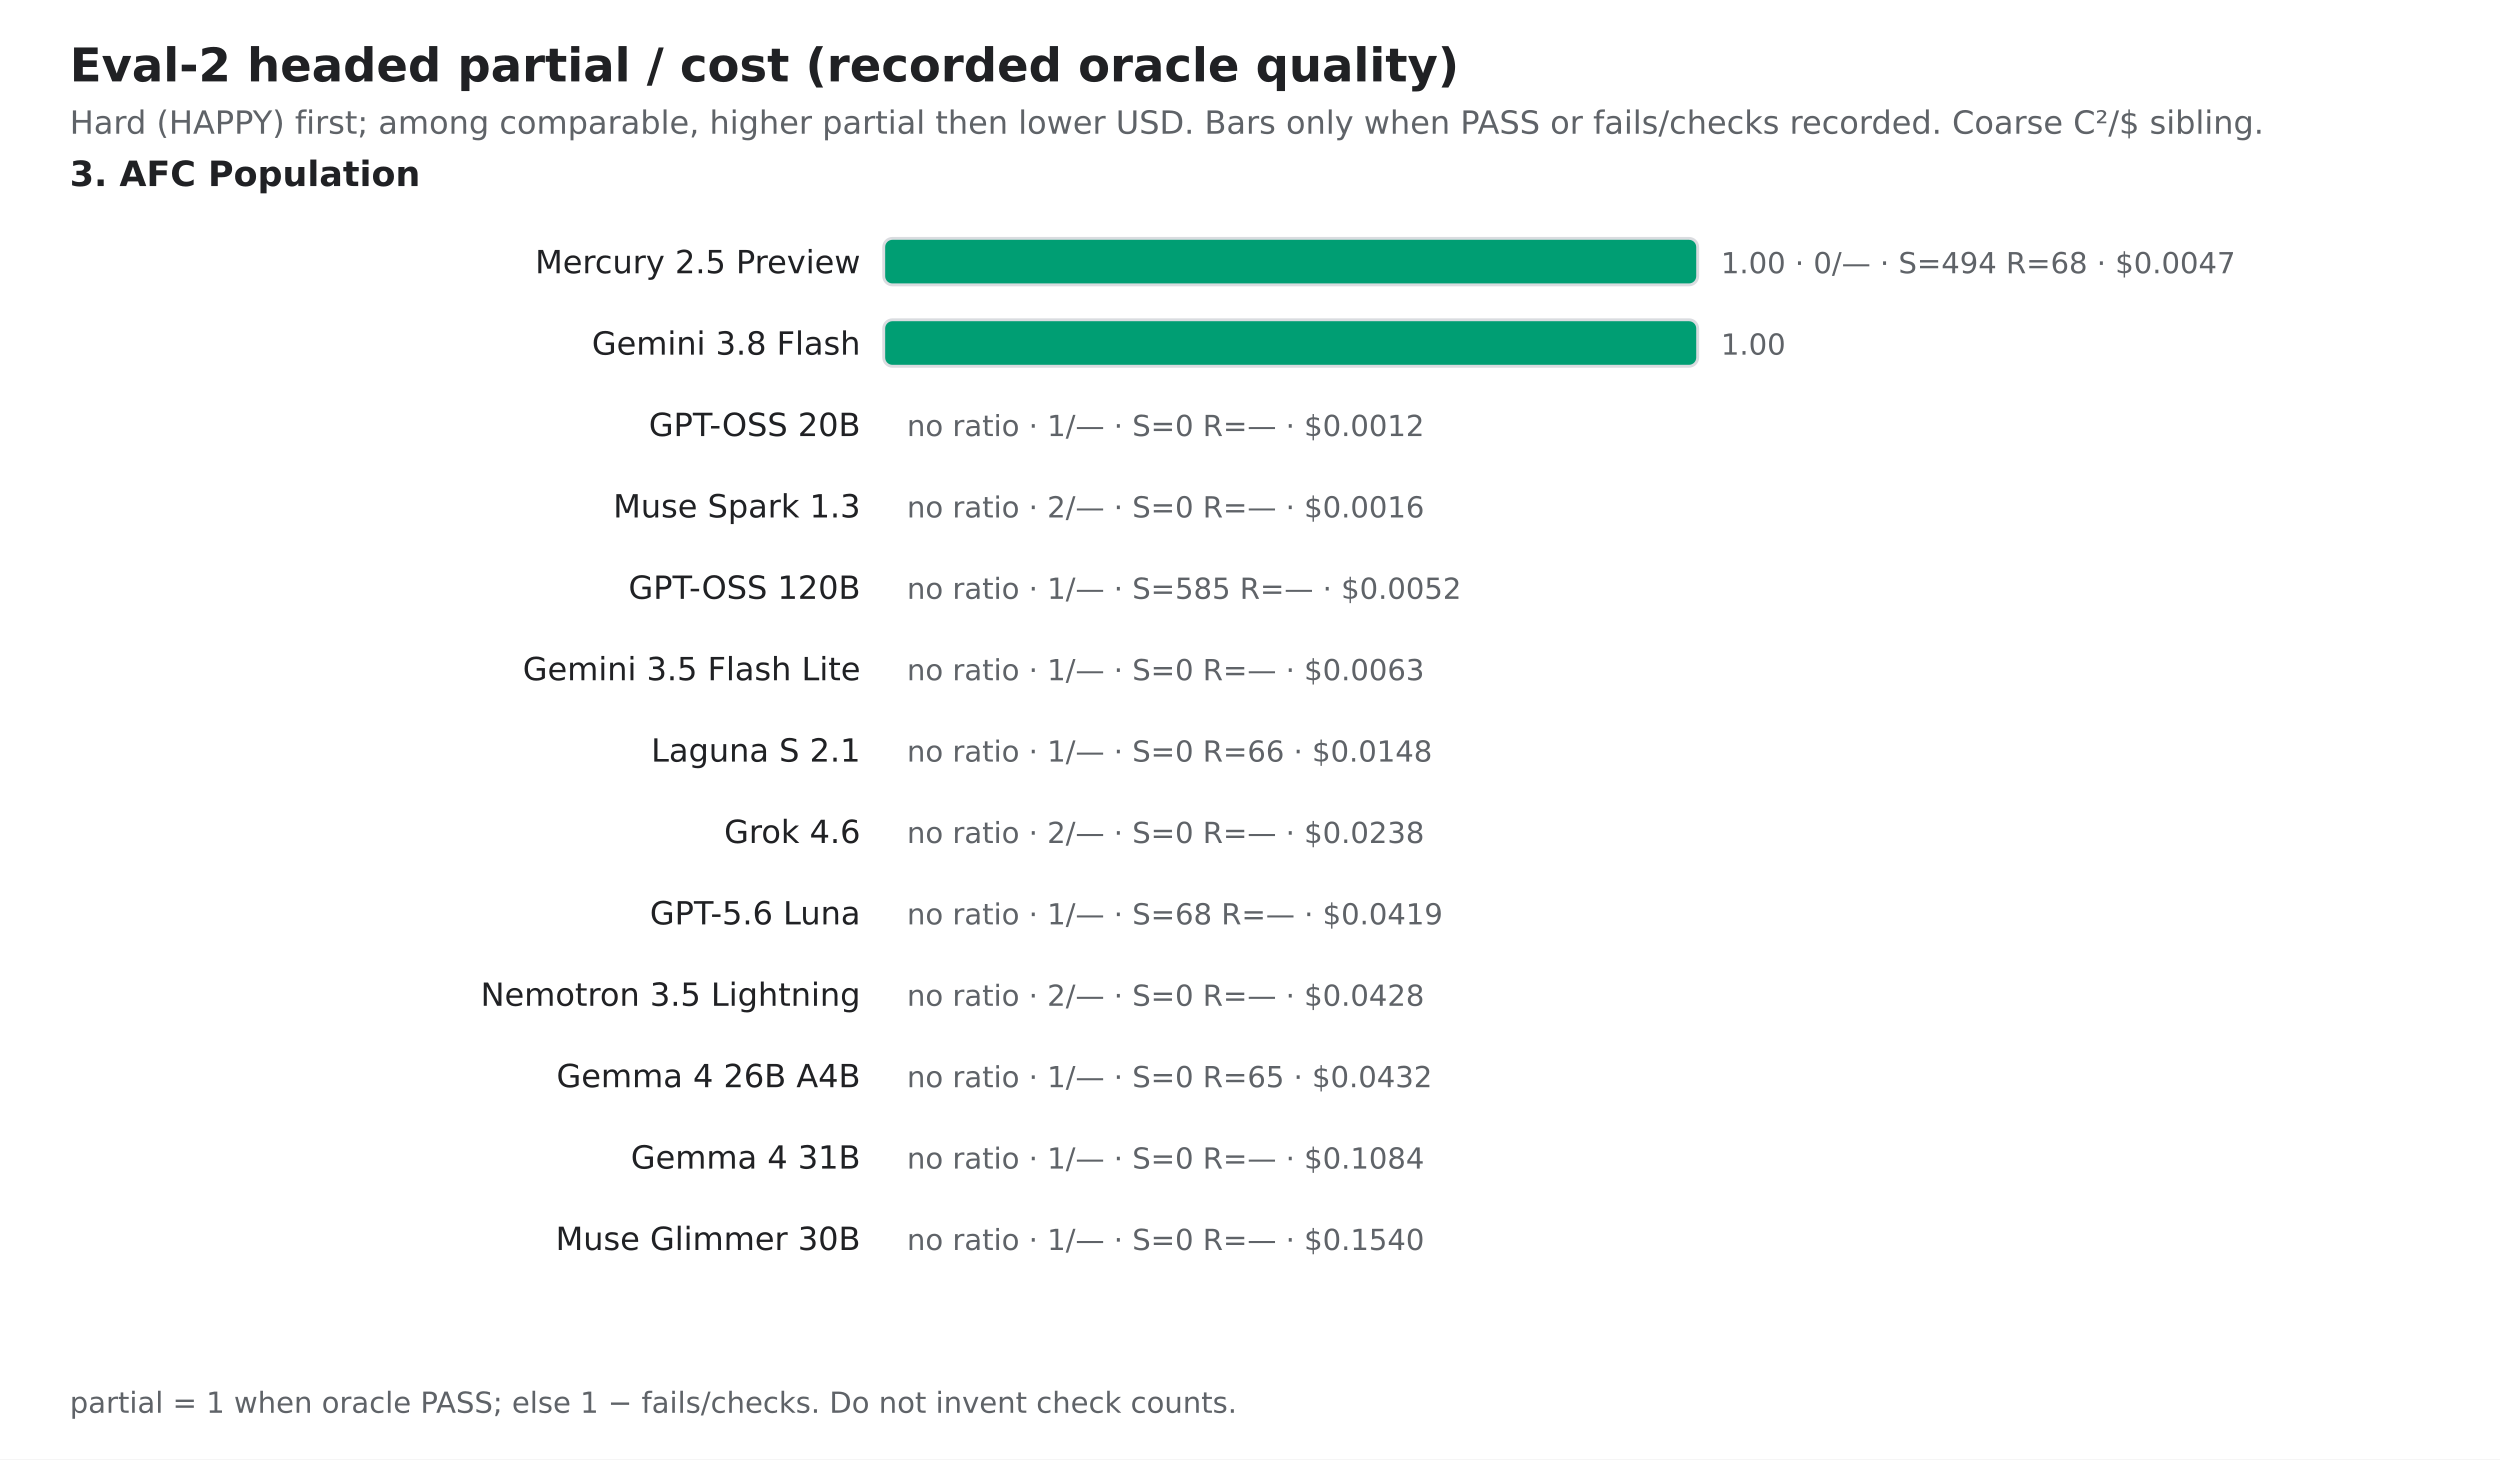
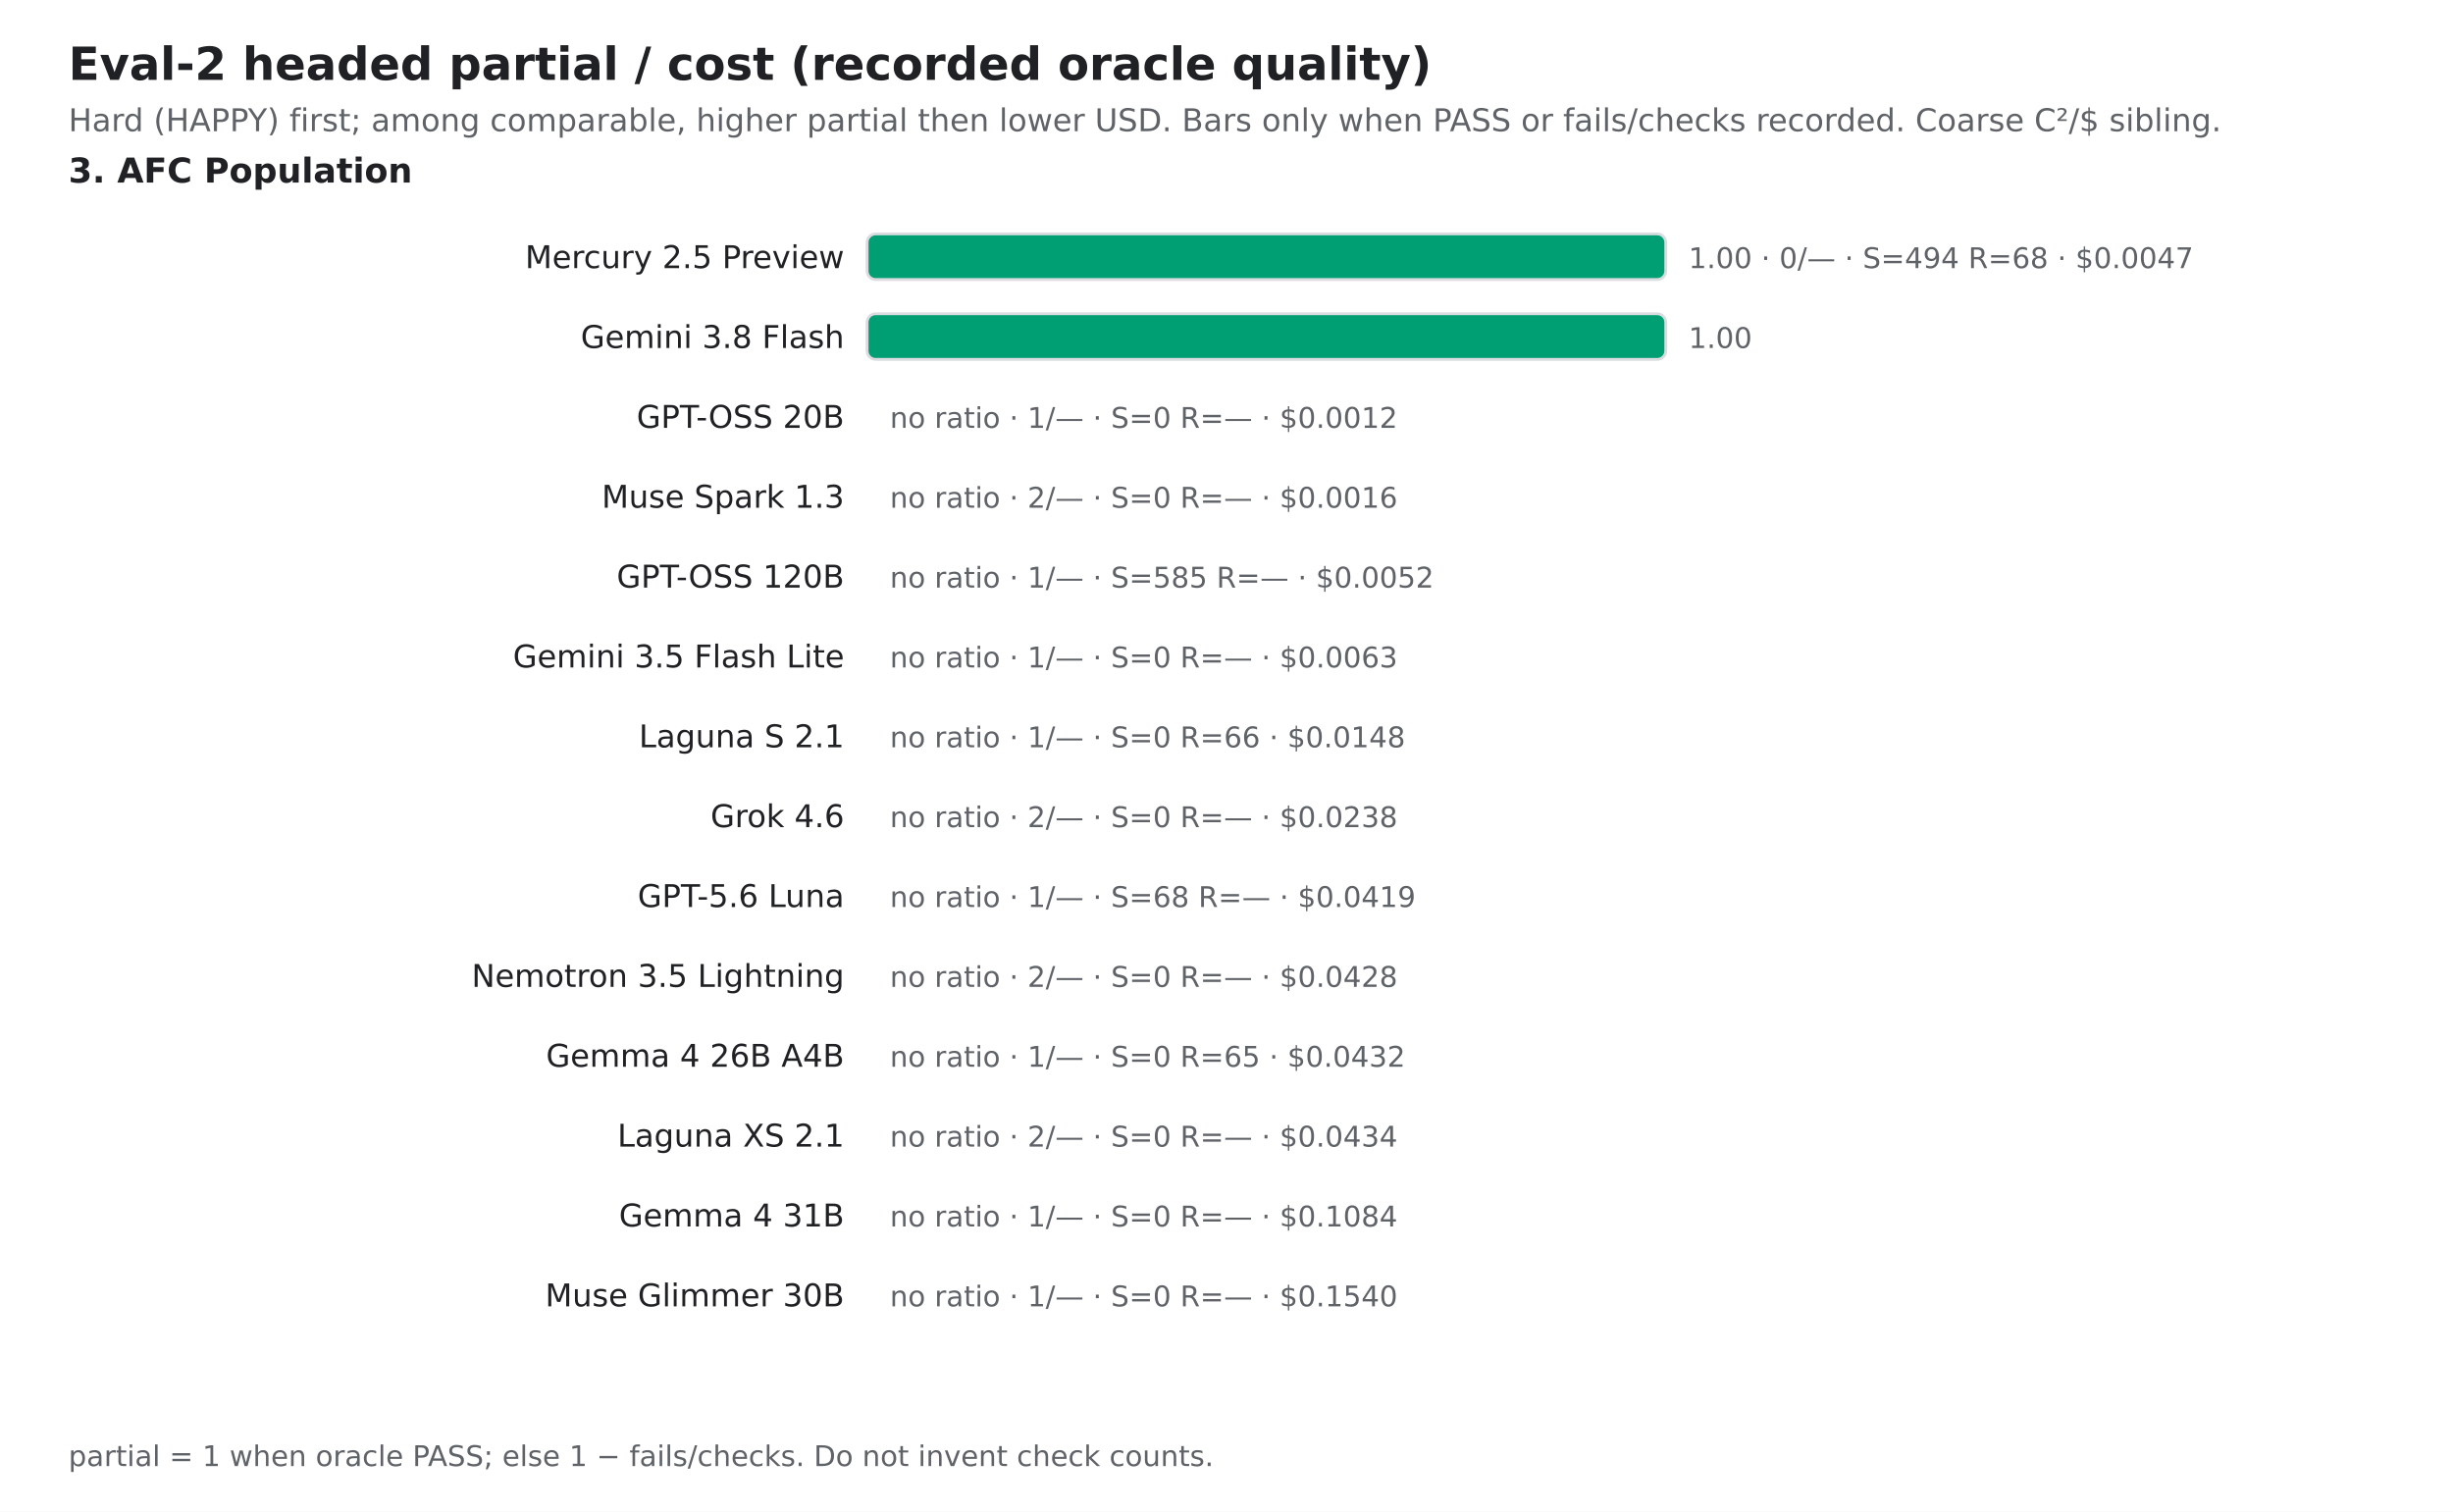
- <svg xmlns="http://www.w3.org/2000/svg" width="860" height="502" viewBox="0 0 860 502" role="img">
-   <rect width="860" height="502" fill="#ffffff" />
+ <svg xmlns="http://www.w3.org/2000/svg" width="860" height="530" viewBox="0 0 860 530" role="img">
+   <rect width="860" height="530" fill="#ffffff" />
  <text x="24" y="28" font-family="DejaVu Sans, sans-serif" font-size="16" font-weight="700" fill="#202124">Eval-2 headed partial / cost (recorded oracle quality)</text>
  <text x="24" y="46" font-family="DejaVu Sans, sans-serif" font-size="11" fill="#5f6368">Hard (HAPPY) first; among comparable, higher partial then lower USD. Bars only when PASS or fails/checks recorded. Coarse C²/$ sibling.</text>
  <text x="24" y="64" font-family="DejaVu Sans, sans-serif" font-size="12" font-weight="700" fill="#202124">3. AFC Population</text>
  <text x="296.0" y="94.0" text-anchor="end" font-family="DejaVu Sans, sans-serif" font-size="11" fill="#202124">Mercury 2.5 Preview</text>
  <rect x="304.0" y="82.0" width="280.0" height="16" rx="3" fill="#009E73" stroke="#dadce0" data-partial-score="1.00" />
  <text x="592.0" y="94.0" font-family="DejaVu Sans, sans-serif" font-size="10" fill="#5f6368">1.00 · 0/— · S=494 R=68 · $0.0047</text>
  <text x="296.0" y="122.0" text-anchor="end" font-family="DejaVu Sans, sans-serif" font-size="11" fill="#202124">Gemini 3.8 Flash</text>
  <rect x="304.0" y="110.0" width="280.0" height="16" rx="3" fill="#009E73" stroke="#dadce0" data-partial-score="1.00" />
  <text x="592.0" y="122.0" font-family="DejaVu Sans, sans-serif" font-size="10" fill="#5f6368">1.00</text>
  <text x="296.0" y="150.0" text-anchor="end" font-family="DejaVu Sans, sans-serif" font-size="11" fill="#202124">GPT-OSS 20B</text>
  <text x="312.0" y="150.0" font-family="DejaVu Sans, sans-serif" font-size="10" fill="#5f6368">no ratio · 1/— · S=0 R=— · $0.0012</text>
  <text x="296.0" y="178.0" text-anchor="end" font-family="DejaVu Sans, sans-serif" font-size="11" fill="#202124">Muse Spark 1.3</text>
  <text x="312.0" y="178.0" font-family="DejaVu Sans, sans-serif" font-size="10" fill="#5f6368">no ratio · 2/— · S=0 R=— · $0.0016</text>
  <text x="296.0" y="206.0" text-anchor="end" font-family="DejaVu Sans, sans-serif" font-size="11" fill="#202124">GPT-OSS 120B</text>
  <text x="312.0" y="206.0" font-family="DejaVu Sans, sans-serif" font-size="10" fill="#5f6368">no ratio · 1/— · S=585 R=— · $0.0052</text>
  <text x="296.0" y="234.0" text-anchor="end" font-family="DejaVu Sans, sans-serif" font-size="11" fill="#202124">Gemini 3.5 Flash Lite</text>
  <text x="312.0" y="234.0" font-family="DejaVu Sans, sans-serif" font-size="10" fill="#5f6368">no ratio · 1/— · S=0 R=— · $0.0063</text>
  <text x="296.0" y="262.0" text-anchor="end" font-family="DejaVu Sans, sans-serif" font-size="11" fill="#202124">Laguna S 2.1</text>
  <text x="312.0" y="262.0" font-family="DejaVu Sans, sans-serif" font-size="10" fill="#5f6368">no ratio · 1/— · S=0 R=66 · $0.0148</text>
  <text x="296.0" y="290.0" text-anchor="end" font-family="DejaVu Sans, sans-serif" font-size="11" fill="#202124">Grok 4.6</text>
  <text x="312.0" y="290.0" font-family="DejaVu Sans, sans-serif" font-size="10" fill="#5f6368">no ratio · 2/— · S=0 R=— · $0.0238</text>
  <text x="296.0" y="318.0" text-anchor="end" font-family="DejaVu Sans, sans-serif" font-size="11" fill="#202124">GPT-5.6 Luna</text>
  <text x="312.0" y="318.0" font-family="DejaVu Sans, sans-serif" font-size="10" fill="#5f6368">no ratio · 1/— · S=68 R=— · $0.0419</text>
  <text x="296.0" y="346.0" text-anchor="end" font-family="DejaVu Sans, sans-serif" font-size="11" fill="#202124">Nemotron 3.5 Lightning</text>
  <text x="312.0" y="346.0" font-family="DejaVu Sans, sans-serif" font-size="10" fill="#5f6368">no ratio · 2/— · S=0 R=— · $0.0428</text>
  <text x="296.0" y="374.0" text-anchor="end" font-family="DejaVu Sans, sans-serif" font-size="11" fill="#202124">Gemma 4 26B A4B</text>
  <text x="312.0" y="374.0" font-family="DejaVu Sans, sans-serif" font-size="10" fill="#5f6368">no ratio · 1/— · S=0 R=65 · $0.0432</text>
-   <text x="296.0" y="402.0" text-anchor="end" font-family="DejaVu Sans, sans-serif" font-size="11" fill="#202124">Gemma 4 31B</text>
-   <text x="312.0" y="402.0" font-family="DejaVu Sans, sans-serif" font-size="10" fill="#5f6368">no ratio · 1/— · S=0 R=— · $0.1084</text>
-   <text x="296.0" y="430.0" text-anchor="end" font-family="DejaVu Sans, sans-serif" font-size="11" fill="#202124">Muse Glimmer 30B</text>
-   <text x="312.0" y="430.0" font-family="DejaVu Sans, sans-serif" font-size="10" fill="#5f6368">no ratio · 1/— · S=0 R=— · $0.1540</text>
-   <text x="24" y="486" font-family="DejaVu Sans, sans-serif" font-size="10" fill="#5f6368">partial = 1 when oracle PASS; else 1 − fails/checks. Do not invent check counts.</text>
+   <text x="296.0" y="402.0" text-anchor="end" font-family="DejaVu Sans, sans-serif" font-size="11" fill="#202124">Laguna XS 2.1</text>
+   <text x="312.0" y="402.0" font-family="DejaVu Sans, sans-serif" font-size="10" fill="#5f6368">no ratio · 2/— · S=0 R=— · $0.0434</text>
+   <text x="296.0" y="430.0" text-anchor="end" font-family="DejaVu Sans, sans-serif" font-size="11" fill="#202124">Gemma 4 31B</text>
+   <text x="312.0" y="430.0" font-family="DejaVu Sans, sans-serif" font-size="10" fill="#5f6368">no ratio · 1/— · S=0 R=— · $0.1084</text>
+   <text x="296.0" y="458.0" text-anchor="end" font-family="DejaVu Sans, sans-serif" font-size="11" fill="#202124">Muse Glimmer 30B</text>
+   <text x="312.0" y="458.0" font-family="DejaVu Sans, sans-serif" font-size="10" fill="#5f6368">no ratio · 1/— · S=0 R=— · $0.1540</text>
+   <text x="24" y="514" font-family="DejaVu Sans, sans-serif" font-size="10" fill="#5f6368">partial = 1 when oracle PASS; else 1 − fails/checks. Do not invent check counts.</text>
</svg>
